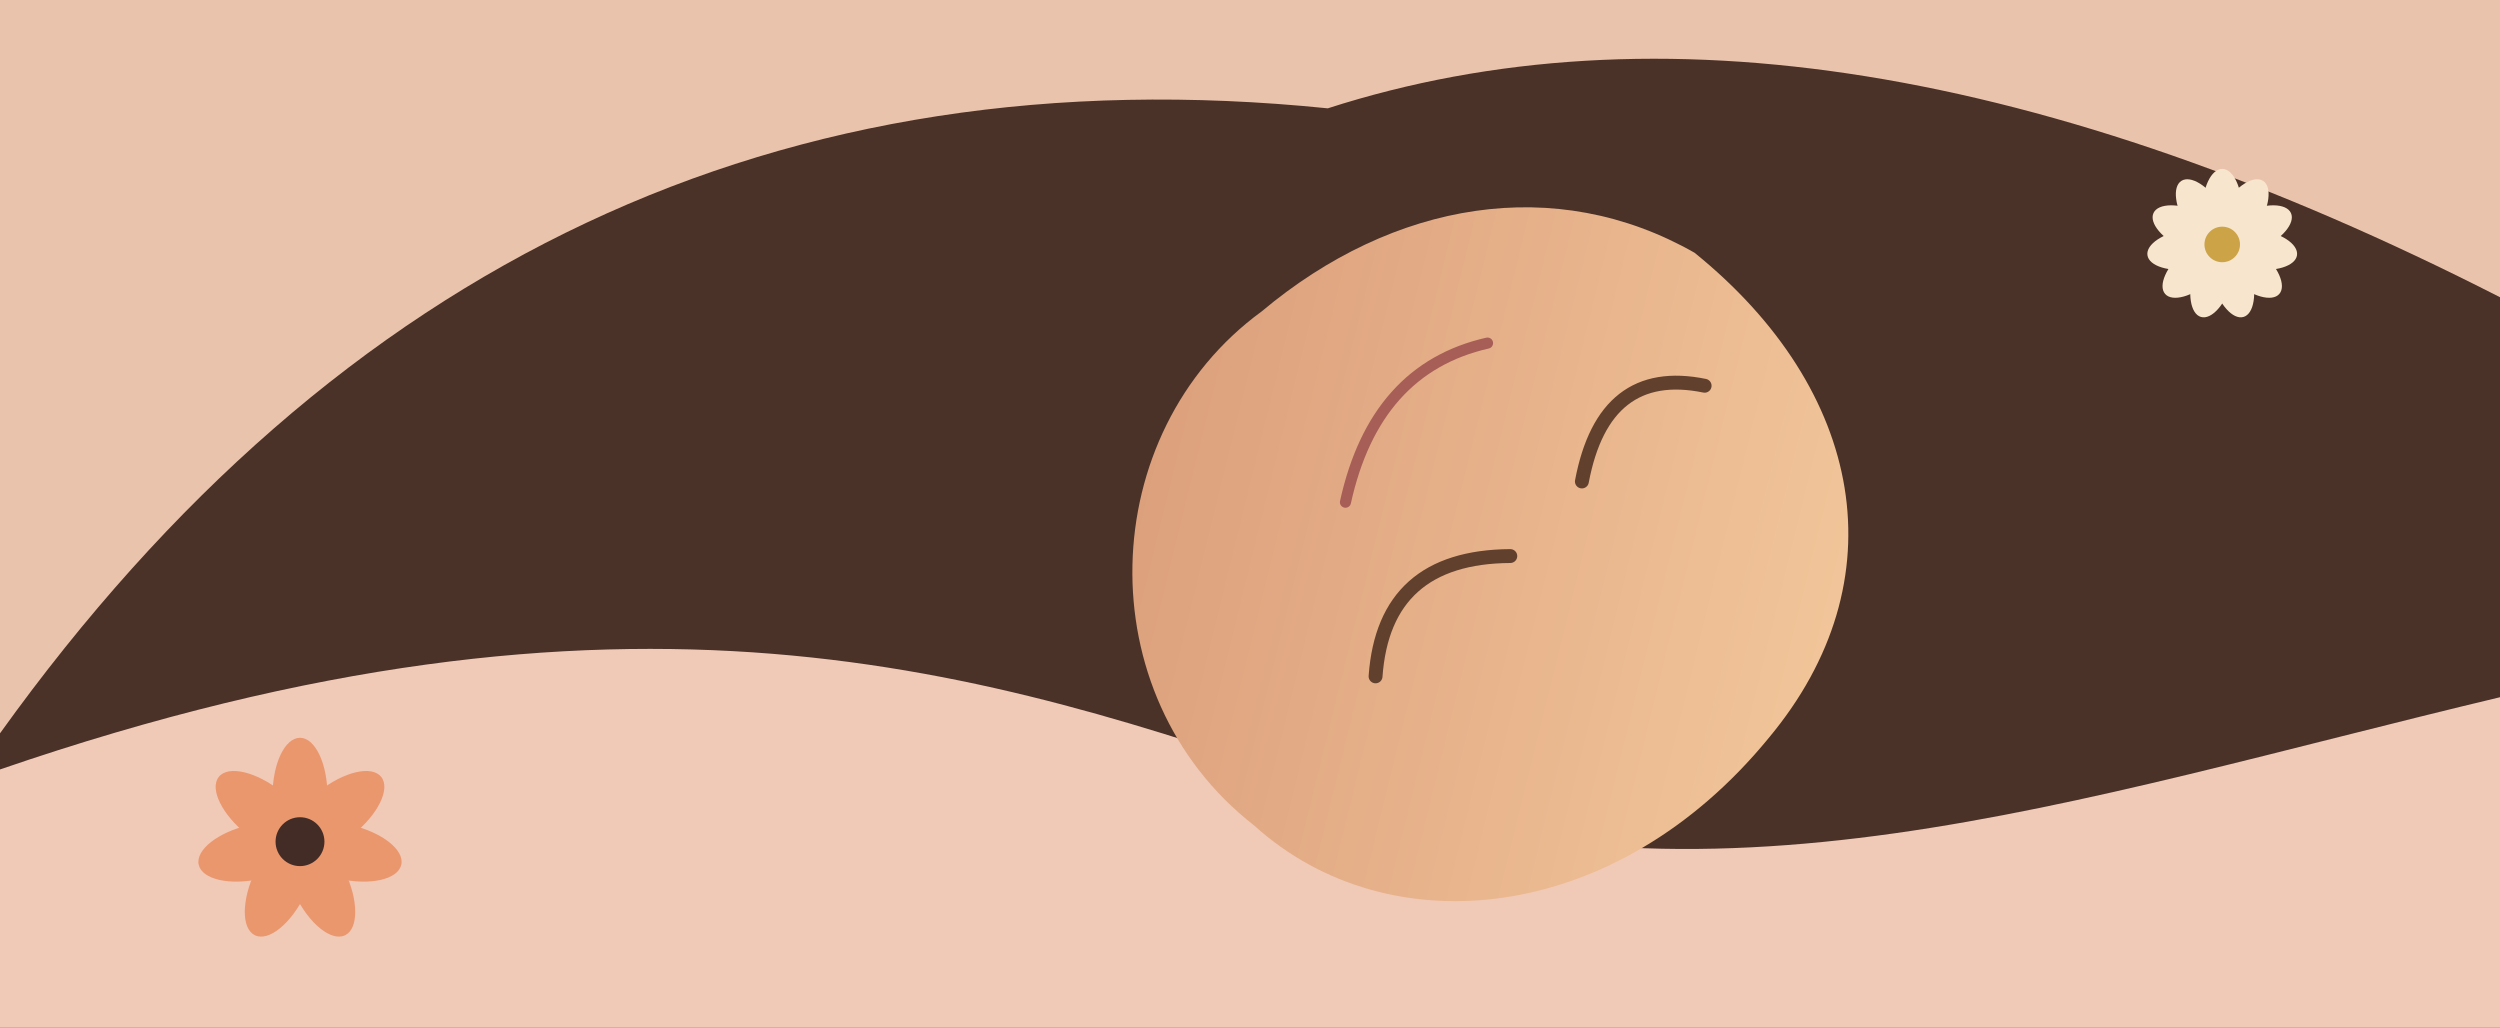
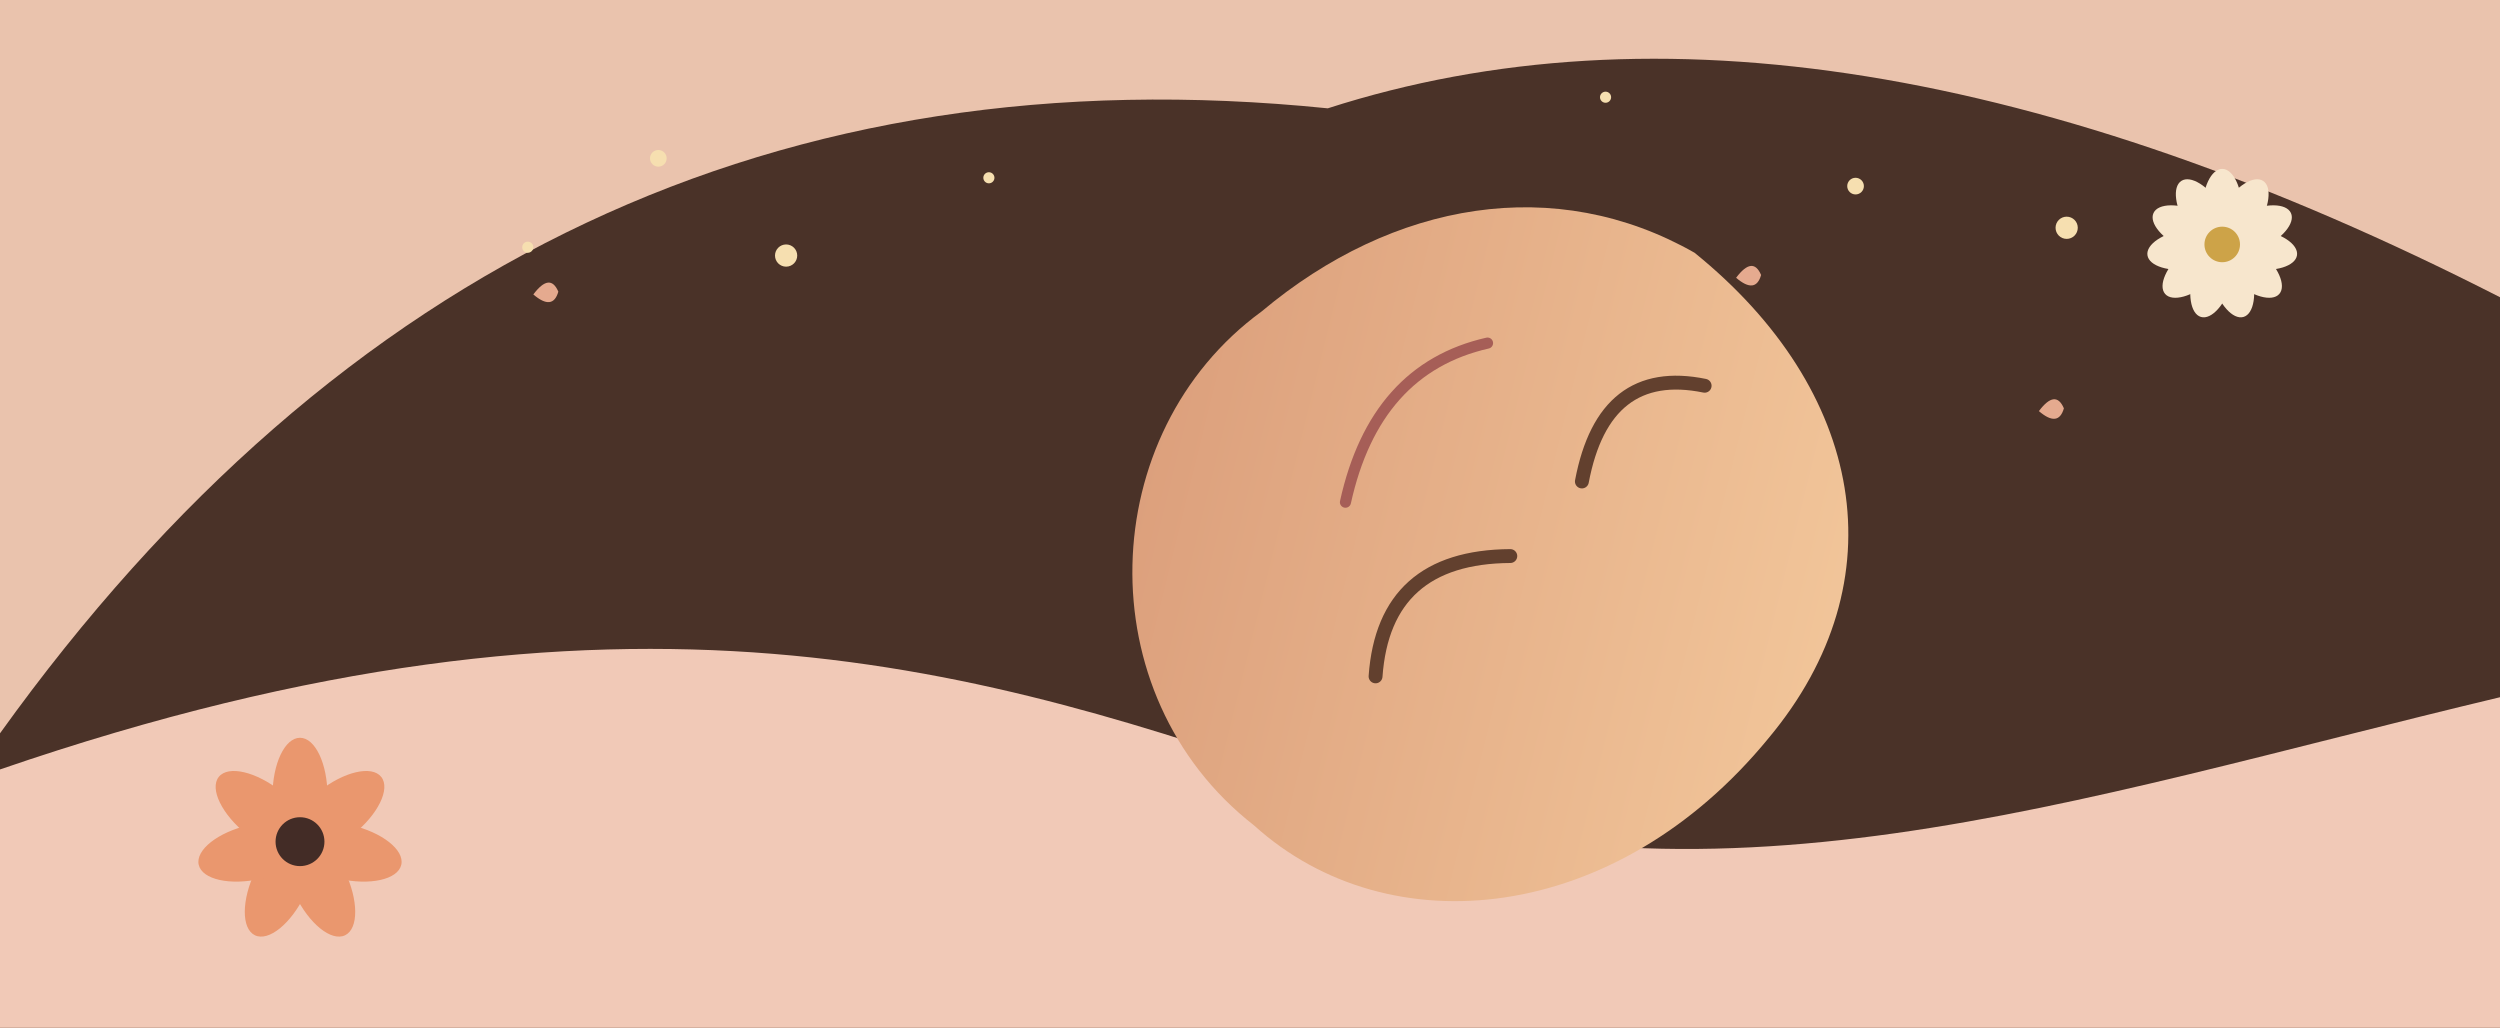
<svg xmlns="http://www.w3.org/2000/svg" viewBox="0 0 900 370">
  <defs>
    <linearGradient id="forest" x2="1" y2="1">
      <stop stop-color="#162d24" />
      <stop offset=".52" stop-color="#253b2d" />
      <stop offset="1" stop-color="#152923" />
    </linearGradient>
    <linearGradient id="hair" x2=".65" y2="1">
      <stop stop-color="#352017" />
      <stop offset="1" stop-color="#593526" />
    </linearGradient>
    <linearGradient id="face" x2=".8" y2="1">
      <stop stop-color="#f5cb9e" />
      <stop offset="1" stop-color="#db9e7b" />
    </linearGradient>
    <linearGradient id="shirt" x2=".4" y2="1">
      <stop stop-color="#eadacd" />
      <stop offset="1" stop-color="#b8a8a1" />
    </linearGradient>
  </defs>
  <rect x="0" y="0" width="900" height="370" rx="0" fill="#eac3ad" />
  <path d="M0 264 Q183 9 478 39 Q655 -18 900 107 L900 370 0 370Z" fill="#4a3228" stroke="none" stroke-width="0" stroke-linecap="round" stroke-linejoin="round" />
  <path d="M0 277 C227 199 356 242 476 283 C615 334 745 288 900 251 L900 370 0 370Z" fill="#f1c9b7" stroke="none" stroke-width="0" stroke-linecap="round" stroke-linejoin="round" />
-   <g transform="translate(-11 34) rotate(140 525 165)">
-     <path d="M382 186 C367 109 401 48 474 35 C559 19 627 65 636 130 C652 205 589 275 515 270 C453 270 402 240 382 186Z" fill="url(#face)" stroke="none" stroke-width="0" stroke-linecap="round" stroke-linejoin="round" />
-     <path d="M410 147 Q433 176 466 149 M503 145 Q538 174 568 143" fill="none" stroke="#62402e" stroke-width="5" stroke-linecap="round" stroke-linejoin="round" />
-     <path d="M460 209 Q497 228 536 198" fill="none" stroke="#a65e57" stroke-width="4" stroke-linecap="round" stroke-linejoin="round" />
+   <g class="leaf">
+     <g transform="translate(-11 34) rotate(140 525 165)">
+       <path d="M382 186 C367 109 401 48 474 35 C559 19 627 65 636 130 C652 205 589 275 515 270 C453 270 402 240 382 186Z" fill="url(#face)" stroke="none" stroke-width="0" stroke-linecap="round" stroke-linejoin="round" />
+       <path d="M410 147 Q433 176 466 149 M503 145 Q538 174 568 143" fill="none" stroke="#62402e" stroke-width="5" stroke-linecap="round" stroke-linejoin="round" />
+       <path d="M460 209 Q497 228 536 198" fill="none" stroke="#a65e57" stroke-width="4" stroke-linecap="round" stroke-linejoin="round" />
+     </g>
  </g>
-   <g transform="translate(800 88) scale(0.8)">
-     <g transform="rotate(0)">
-       <ellipse cx="0" cy="-15" rx="9" ry="19" fill="#f7e6cd" />
+   <g class="leaf" style="animation-delay:-1.7s">
+     <g transform="translate(800 88) scale(0.8)">
+       <g transform="rotate(0)">
+         <ellipse cx="0" cy="-15" rx="9" ry="19" fill="#f7e6cd" />
+       </g>
+       <g transform="rotate(32.72727)">
+         <ellipse cx="0" cy="-15" rx="9" ry="19" fill="#f7e6cd" />
+       </g>
+       <g transform="rotate(65.45455)">
+         <ellipse cx="0" cy="-15" rx="9" ry="19" fill="#f7e6cd" />
+       </g>
+       <g transform="rotate(98.18182)">
+         <ellipse cx="0" cy="-15" rx="9" ry="19" fill="#f7e6cd" />
+       </g>
+       <g transform="rotate(130.9091)">
+         <ellipse cx="0" cy="-15" rx="9" ry="19" fill="#f7e6cd" />
+       </g>
+       <g transform="rotate(163.6364)">
+         <ellipse cx="0" cy="-15" rx="9" ry="19" fill="#f7e6cd" />
+       </g>
+       <g transform="rotate(196.3636)">
+         <ellipse cx="0" cy="-15" rx="9" ry="19" fill="#f7e6cd" />
+       </g>
+       <g transform="rotate(229.0909)">
+         <ellipse cx="0" cy="-15" rx="9" ry="19" fill="#f7e6cd" />
+       </g>
+       <g transform="rotate(261.8182)">
+         <ellipse cx="0" cy="-15" rx="9" ry="19" fill="#f7e6cd" />
+       </g>
+       <g transform="rotate(294.5455)">
+         <ellipse cx="0" cy="-15" rx="9" ry="19" fill="#f7e6cd" />
+       </g>
+       <g transform="rotate(327.2727)">
+         <ellipse cx="0" cy="-15" rx="9" ry="19" fill="#f7e6cd" />
+       </g>
+       <circle cx="0" cy="0" r="8" fill="#cda348" />
    </g>
-     <g transform="rotate(32.72727)">
-       <ellipse cx="0" cy="-15" rx="9" ry="19" fill="#f7e6cd" />
+   </g>
+   <g class="leaf" style="animation-delay:-3.4s">
+     <g transform="translate(108 303) scale(1.1)">
+       <g transform="rotate(0)">
+         <ellipse cx="0" cy="-15" rx="9" ry="19" fill="#ea976e" />
+       </g>
+       <g transform="rotate(51.42857)">
+         <ellipse cx="0" cy="-15" rx="9" ry="19" fill="#ea976e" />
+       </g>
+       <g transform="rotate(102.8571)">
+         <ellipse cx="0" cy="-15" rx="9" ry="19" fill="#ea976e" />
+       </g>
+       <g transform="rotate(154.2857)">
+         <ellipse cx="0" cy="-15" rx="9" ry="19" fill="#ea976e" />
+       </g>
+       <g transform="rotate(205.7143)">
+         <ellipse cx="0" cy="-15" rx="9" ry="19" fill="#ea976e" />
+       </g>
+       <g transform="rotate(257.1429)">
+         <ellipse cx="0" cy="-15" rx="9" ry="19" fill="#ea976e" />
+       </g>
+       <g transform="rotate(308.5714)">
+         <ellipse cx="0" cy="-15" rx="9" ry="19" fill="#ea976e" />
+       </g>
+       <circle cx="0" cy="0" r="8" fill="#432c26" />
    </g>
-     <g transform="rotate(65.45455)">
-       <ellipse cx="0" cy="-15" rx="9" ry="19" fill="#f7e6cd" />
-     </g>
-     <g transform="rotate(98.18182)">
-       <ellipse cx="0" cy="-15" rx="9" ry="19" fill="#f7e6cd" />
-     </g>
-     <g transform="rotate(130.9091)">
-       <ellipse cx="0" cy="-15" rx="9" ry="19" fill="#f7e6cd" />
-     </g>
-     <g transform="rotate(163.6364)">
-       <ellipse cx="0" cy="-15" rx="9" ry="19" fill="#f7e6cd" />
-     </g>
-     <g transform="rotate(196.3636)">
-       <ellipse cx="0" cy="-15" rx="9" ry="19" fill="#f7e6cd" />
-     </g>
-     <g transform="rotate(229.0909)">
-       <ellipse cx="0" cy="-15" rx="9" ry="19" fill="#f7e6cd" />
-     </g>
-     <g transform="rotate(261.8182)">
-       <ellipse cx="0" cy="-15" rx="9" ry="19" fill="#f7e6cd" />
-     </g>
-     <g transform="rotate(294.5455)">
-       <ellipse cx="0" cy="-15" rx="9" ry="19" fill="#f7e6cd" />
-     </g>
-     <g transform="rotate(327.2727)">
-       <ellipse cx="0" cy="-15" rx="9" ry="19" fill="#f7e6cd" />
-     </g>
-     <circle cx="0" cy="0" r="8" fill="#cda348" />
  </g>
-   <g transform="translate(108 303) scale(1.1)">
-     <g transform="rotate(0)">
-       <ellipse cx="0" cy="-15" rx="9" ry="19" fill="#ea976e" />
-     </g>
-     <g transform="rotate(51.42857)">
-       <ellipse cx="0" cy="-15" rx="9" ry="19" fill="#ea976e" />
-     </g>
-     <g transform="rotate(102.8571)">
-       <ellipse cx="0" cy="-15" rx="9" ry="19" fill="#ea976e" />
-     </g>
-     <g transform="rotate(154.2857)">
-       <ellipse cx="0" cy="-15" rx="9" ry="19" fill="#ea976e" />
-     </g>
-     <g transform="rotate(205.7143)">
-       <ellipse cx="0" cy="-15" rx="9" ry="19" fill="#ea976e" />
-     </g>
-     <g transform="rotate(257.1429)">
-       <ellipse cx="0" cy="-15" rx="9" ry="19" fill="#ea976e" />
-     </g>
-     <g transform="rotate(308.5714)">
-       <ellipse cx="0" cy="-15" rx="9" ry="19" fill="#ea976e" />
-     </g>
-     <circle cx="0" cy="0" r="8" fill="#432c26" />
-   </g>
+   <circle cx="190" cy="89" r="2" fill="#f6dfb0" class="spark" />
+   <circle cx="237" cy="57" r="3" fill="#f6dfb0" class="spark" style="animation-delay:-0.8s" />
+   <circle cx="283" cy="92" r="4" fill="#f6dfb0" class="spark" style="animation-delay:-1.6s" />
+   <circle cx="356" cy="64" r="2" fill="#f6dfb0" class="spark" style="animation-delay:-2.4s" />
+   <circle cx="668" cy="67" r="3" fill="#f6dfb0" class="spark" style="animation-delay:-3.2s" />
+   <circle cx="744" cy="82" r="4" fill="#f6dfb0" class="spark" style="animation-delay:-4.0s" />
+   <circle cx="578" cy="35" r="2" fill="#f6dfb0" class="spark" style="animation-delay:-4.8s" />
+   <path d="M192 106q6 -8 9 -1q-2 7 -9 1" fill="#e5aa8f" class="pollen" />
+   <path d="M625 100q6 -8 9 -1q-2 7 -9 1" fill="#e5aa8f" class="pollen" style="animation-delay:-1.7s" />
+   <path d="M734 148q6 -8 9 -1q-2 7 -9 1" fill="#e5aa8f" class="pollen" style="animation-delay:-3.4s" />
+   <style>
+ @media (prefers-reduced-motion: no-preference) {
+ .leaf { transform-box: fill-box; transform-origin: center bottom; animation: art-leaf 4.5s ease-in-out 4 alternate forwards; }
+ @keyframes art-leaf { from { rotate: -3.5deg } to { rotate: 3.5deg } }
+ .spark { transform-box: fill-box; transform-origin: center; animation: art-spark 2.4s ease-in-out 3 alternate forwards; }
+ @keyframes art-spark { from { opacity: .2; scale: .6 } to { opacity: 1; scale: 1 } }
+ .pollen { transform-box: fill-box; transform-origin: center; animation: art-pollen 5s ease-out 3 forwards; }
+ @keyframes art-pollen { 0% { opacity: 0; translate: 0 6px; scale: .8 } 30% { opacity: .8 } 100% { opacity: 0; translate: 6px -46px; scale: 1.5 } }
+ }
+ </style>
</svg>
